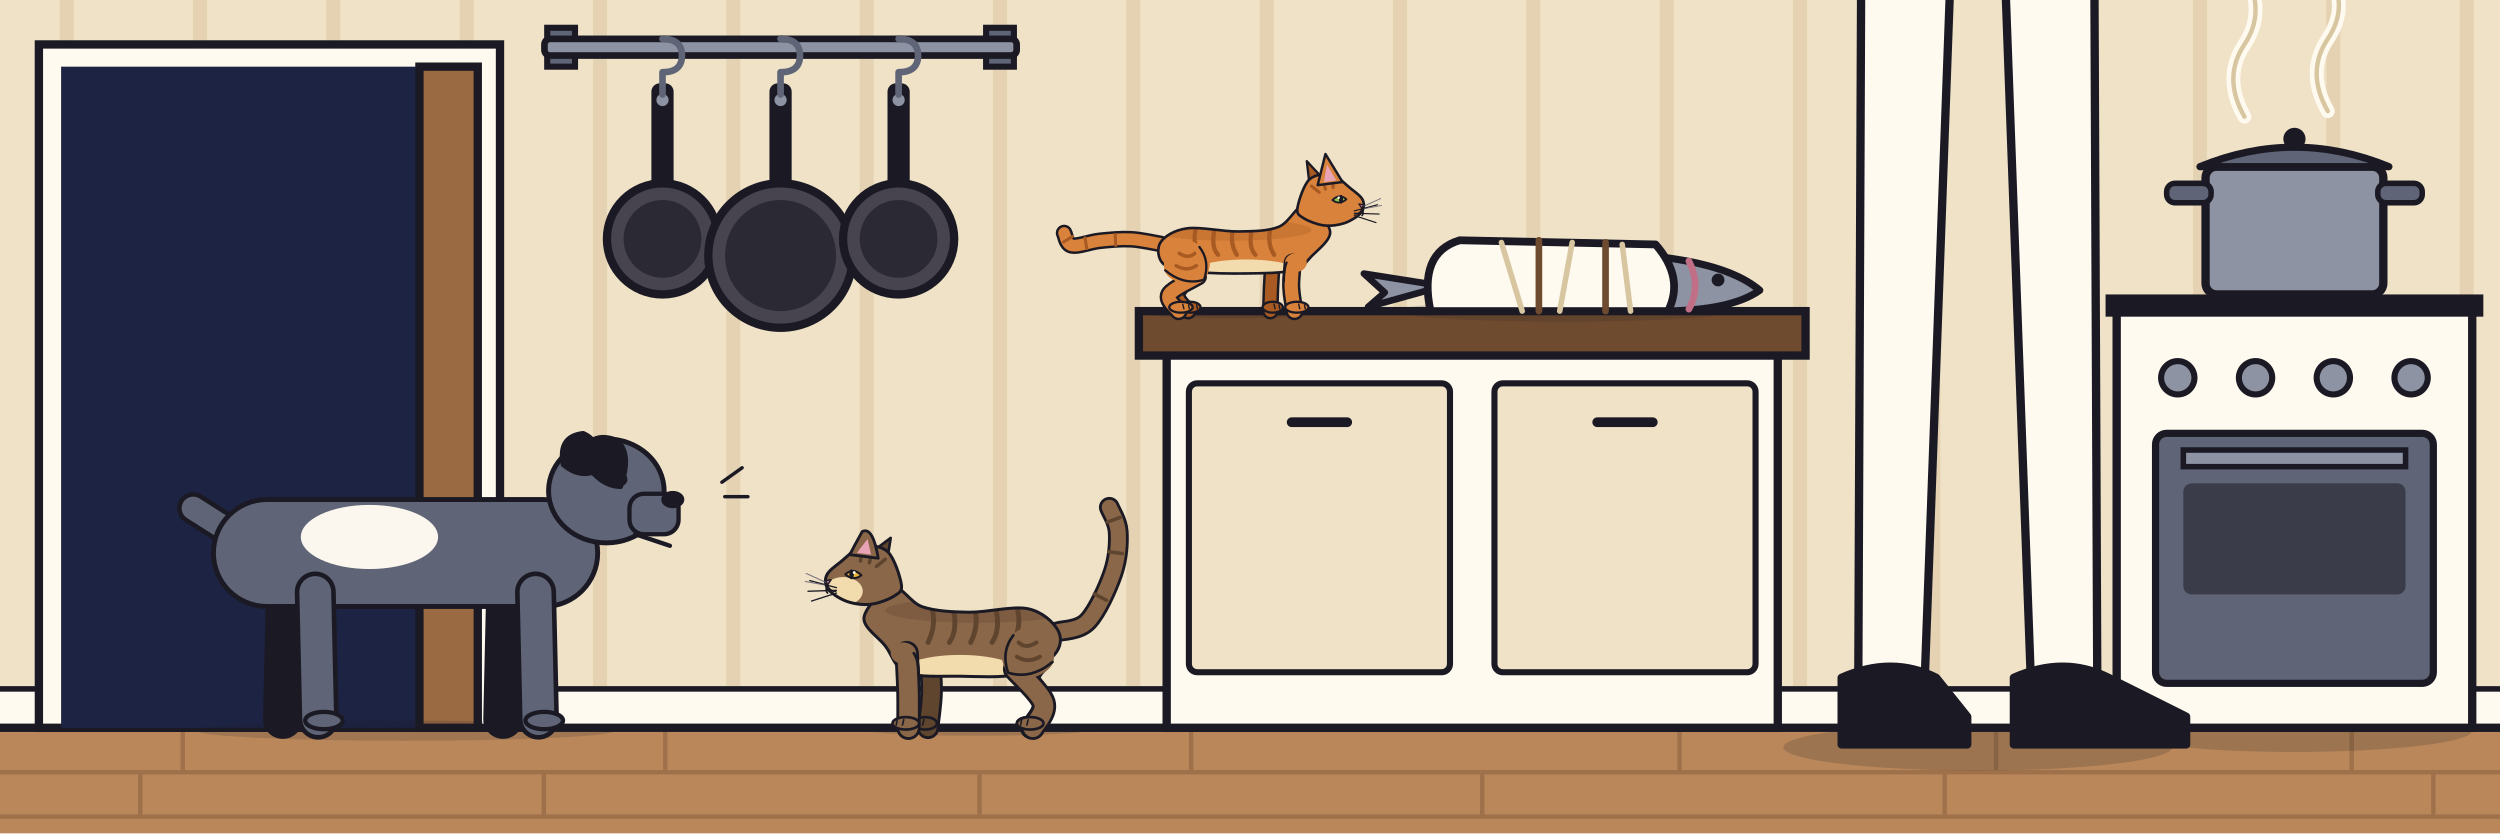
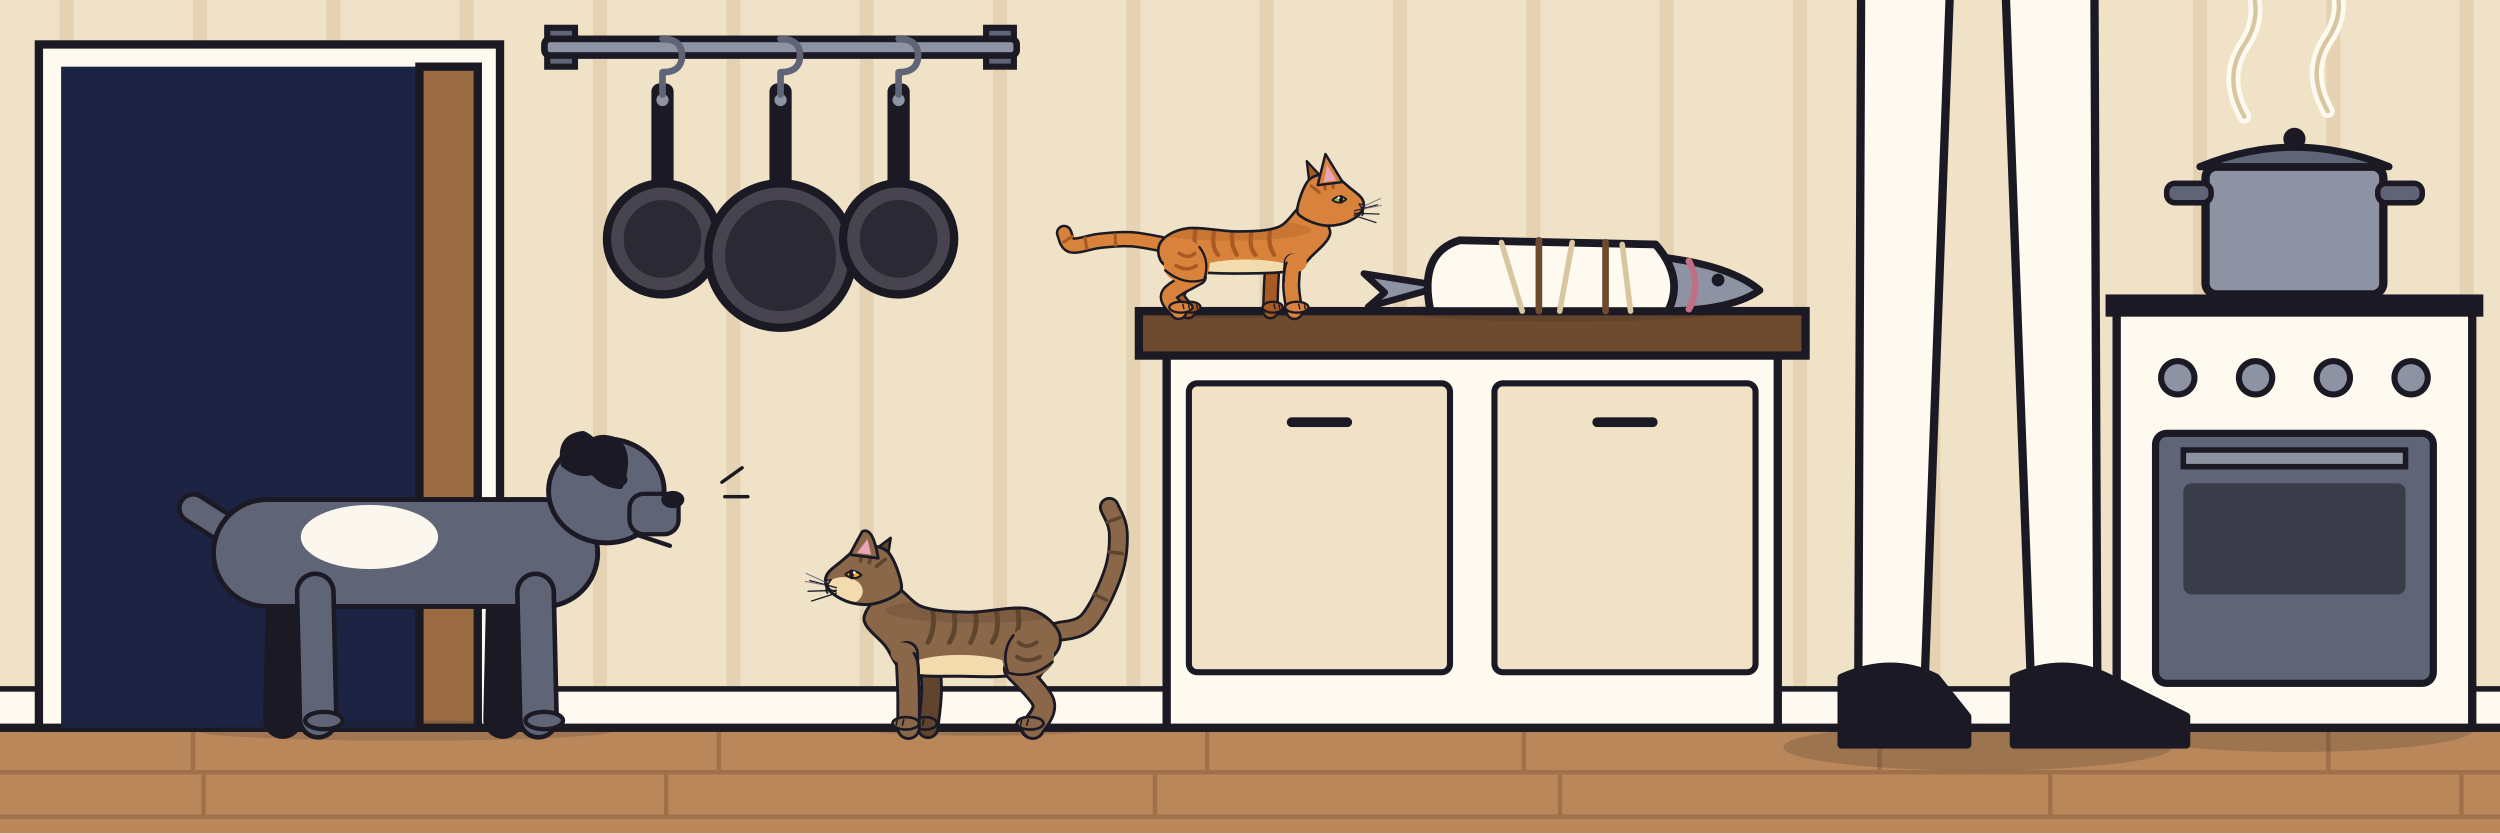
- <svg xmlns="http://www.w3.org/2000/svg" viewBox="0 0 900 300" role="img" aria-label="Chef Marchetti's kitchen: Brutus the mastiff barks from the utility doorway as Big Biscuit stands up to him, Mags creeps along the island to the paper-wrapped salmon, and the chef cooks at the stove">
-   <rect x="0" y="0" width="900" height="262" fill="#efe2c7" />
-   <path d="M24 0V248M72 0V248M120 0V248M168 0V248M216 0V248M264 0V248M312 0V248M360 0V248M408 0V248M456 0V248M504 0V248M552 0V248M600 0V248M648 0V248M696 0V248M744 0V248M792 0V248M840 0V248M888 0V248" stroke="#cdb58a" stroke-width="5" opacity="0.35" />
-   <rect x="0" y="248" width="900" height="14" fill="#fffaf0" />
-   <path d="M0 248H900" fill="none" stroke="#1b1a24" stroke-width="2" stroke-linecap="round" stroke-linejoin="round" />
-   <rect x="0" y="262" width="900" height="38" fill="#b9875a" />
-   <path d="M0 278H900M65.8 262V278M239.5 262V278M428.8 262V278M604.6 262V278M718.6 262V278M846.6 262V278M0 294H900M50.5 278V294M195.8 278V294M352.6 278V294M533.6 278V294M700.1 278V294M876 278V294" stroke="#8e6340" stroke-width="1.6" opacity="0.6" />
-   <path d="M0 262H900" fill="none" stroke="#1b1a24" stroke-width="3" stroke-linecap="round" stroke-linejoin="round" />
+ <svg xmlns="http://www.w3.org/2000/svg" viewBox="0 0 900 300" overflow="visible" role="img" aria-label="Chef Marchetti's kitchen: Brutus the mastiff barks from the utility doorway as Big Biscuit stands up to him, Mags creeps along the island to the paper-wrapped salmon, and the chef cooks at the stove">
+   <rect x="-170" y="0" width="1240" height="262" fill="#efe2c7" />
+   <path d="M-168 0V248M-120 0V248M-72 0V248M-24 0V248M24 0V248M72 0V248M120 0V248M168 0V248M216 0V248M264 0V248M312 0V248M360 0V248M408 0V248M456 0V248M504 0V248M552 0V248M600 0V248M648 0V248M696 0V248M744 0V248M792 0V248M840 0V248M888 0V248M936 0V248M984 0V248M1032 0V248" stroke="#cdb58a" stroke-width="5" opacity="0.35" />
+   <rect x="-170" y="248" width="1240" height="14" fill="#fffaf0" />
+   <path d="M-170 248H1070" fill="none" stroke="#1b1a24" stroke-width="2" stroke-linecap="round" stroke-linejoin="round" />
+   <rect x="-170" y="262" width="1240" height="38" fill="#b9875a" />
+   <path d="M-170 278H1070M-104.2 262V278M69.5 262V278M258.8 262V278M434.6 262V278M548.6 262V278M676.6 262V278M838.2 262V278M986.1 262V278M-170 294H1070M-107.7 278V294M73.3 278V294M239.8 278V294M415.8 278V294M561.6 278V294M738.1 278V294M886.1 278V294" stroke="#8e6340" stroke-width="1.6" opacity="0.6" />
+   <path d="M-170 262H1070" fill="none" stroke="#1b1a24" stroke-width="3" stroke-linecap="round" stroke-linejoin="round" />
  <rect x="14" y="16" width="166" height="246" fill="#fffaf0" stroke="#1b1a24" stroke-width="3" />
  <rect x="22" y="24" width="129" height="238" fill="#1d2342" />
  <rect x="151" y="24" width="21" height="238" fill="#9a6a43" stroke="#1b1a24" stroke-width="3" />
  <rect x="197" y="10" width="10" height="14" fill="#5f6577" stroke="#1b1a24" stroke-width="2.2" />
  <circle cx="202" cy="15" r="1.8" fill="#1b1a24" />
  <rect x="355" y="10" width="10" height="14" fill="#5f6577" stroke="#1b1a24" stroke-width="2.2" />
  <circle cx="360" cy="15" r="1.8" fill="#1b1a24" />
  <rect x="196" y="14" width="170" height="6" rx="2" fill="#8d93a3" stroke="#1b1a24" stroke-width="2.4" />
  <rect x="234.5" y="30" width="8" height="38" rx="3" fill="#1b1a24" />
  <circle cx="238.5" cy="36" r="2.2" fill="#8d93a3" />
  <path d="M238.5 14q7 0 7 6q0 6 -7 6v8" fill="none" stroke="#5f6577" stroke-width="2.4" stroke-linecap="round" stroke-linejoin="round" />
  <circle cx="238.5" cy="86" r="20" fill="#47444f" stroke="#1b1a24" stroke-width="3" />
  <circle cx="238.5" cy="86" r="14" fill="#2b2933" />
  <rect x="277" y="30" width="8" height="38" rx="3" fill="#1b1a24" />
  <circle cx="281" cy="36" r="2.2" fill="#8d93a3" />
  <path d="M281 14q7 0 7 6q0 6 -7 6v8" fill="none" stroke="#5f6577" stroke-width="2.4" stroke-linecap="round" stroke-linejoin="round" />
  <circle cx="281" cy="92" r="26" fill="#47444f" stroke="#1b1a24" stroke-width="3" />
  <circle cx="281" cy="92" r="20" fill="#2b2933" />
  <rect x="319.5" y="30" width="8" height="38" rx="3" fill="#1b1a24" />
  <circle cx="323.5" cy="36" r="2.2" fill="#8d93a3" />
  <path d="M323.5 14q7 0 7 6q0 6 -7 6v8" fill="none" stroke="#5f6577" stroke-width="2.4" stroke-linecap="round" stroke-linejoin="round" />
  <circle cx="323.5" cy="86" r="20" fill="#47444f" stroke="#1b1a24" stroke-width="3" />
  <circle cx="323.5" cy="86" r="14" fill="#2b2933" />
  <g transform="translate(146 262) scale(0.52 0.52)">
    <ellipse cx="0" cy="2" rx="145" ry="7" fill="#1b1a24" opacity="0.16" />
    <path d="M69.5 -94 L67.5 -6" fill="none" stroke="#1b1a24" stroke-width="27.4" stroke-linecap="round" stroke-linejoin="round" />
    <path d="M69.5 -94 L67.5 -6" fill="none" stroke="#1b1a24" stroke-width="21" stroke-linecap="round" stroke-linejoin="round" />
    <ellipse cx="71.5" cy="-5" rx="12" ry="6" fill="#1b1a24" stroke="#1b1a24" stroke-width="3" />
    <path d="M-83 -94 L-85 -6" fill="none" stroke="#1b1a24" stroke-width="27.4" stroke-linecap="round" stroke-linejoin="round" />
    <path d="M-83 -94 L-85 -6" fill="none" stroke="#1b1a24" stroke-width="21" stroke-linecap="round" stroke-linejoin="round" />
    <ellipse cx="-81" cy="-5" rx="12" ry="6" fill="#1b1a24" stroke="#1b1a24" stroke-width="3" />
    <path d="M-125 -138 l-22 -14" fill="none" stroke="#1b1a24" stroke-width="22.4" stroke-linecap="round" stroke-linejoin="round" />
    <path d="M-125 -138 l-22 -14" fill="none" stroke="#5f6577" stroke-width="16" stroke-linecap="round" stroke-linejoin="round" />
    <rect x="-133" y="-158" width="266" height="74" rx="37" fill="#5f6577" stroke="#1b1a24" stroke-width="3.4" />
    <ellipse cx="-25" cy="-132.1" rx="47.5" ry="22.2" fill="#fbf7ee" />
    <path d="M90 -94 L92 -6" fill="none" stroke="#1b1a24" stroke-width="28.4" stroke-linecap="round" stroke-linejoin="round" />
    <path d="M90 -94 L92 -6" fill="none" stroke="#5f6577" stroke-width="22" stroke-linecap="round" stroke-linejoin="round" />
    <ellipse cx="96" cy="-5" rx="13" ry="6" fill="#5f6577" stroke="#1b1a24" stroke-width="3" />
    <path d="M-62.5 -94 L-60.5 -6" fill="none" stroke="#1b1a24" stroke-width="28.4" stroke-linecap="round" stroke-linejoin="round" />
    <path d="M-62.5 -94 L-60.5 -6" fill="none" stroke="#5f6577" stroke-width="22" stroke-linecap="round" stroke-linejoin="round" />
    <ellipse cx="-56.5" cy="-5" rx="13" ry="6" fill="#5f6577" stroke="#1b1a24" stroke-width="3" />
    <ellipse cx="139" cy="-164" rx="40" ry="36" fill="#5f6577" stroke="#1b1a24" stroke-width="3.4" />
    <rect x="155" y="-162" width="34" height="28" rx="10" fill="#5f6577" stroke="#1b1a24" stroke-width="3" />
    <ellipse cx="185" cy="-158" rx="8" ry="6" fill="#1b1a24" />
    <path d="M159 -134 l24 8" fill="none" stroke="#1b1a24" stroke-width="3" stroke-linecap="round" stroke-linejoin="round" />
    <path d="M219 -170 l14 -10 M221 -160 l16 0" fill="none" stroke="#1b1a24" stroke-width="2.4" stroke-linecap="round" stroke-linejoin="round" />
    <circle cx="149" cy="-172" r="4.6" fill="#1b1a24" />
    <circle cx="147.8" cy="-175.2" r="1.4" fill="#fffaf0" />
    <path d="M109 -182 q-4 -20 14 -22 q14 6 10 26 q-12 6 -24 -4 Z" fill="#1b1a24" stroke="#1b1a24" stroke-width="3" stroke-linecap="round" stroke-linejoin="round" />
    <path d="M121 -188.8 q8 -18 26 -10 q10 10 2 32 q-16 0 -28 -22 Z" fill="#1b1a24" stroke="#1b1a24" stroke-width="3" stroke-linecap="round" stroke-linejoin="round" />
  </g>
  <g transform="translate(352 262) scale(-0.32 0.32)">
    <ellipse cx="0" cy="2" rx="128" ry="7" fill="#1b1a24" opacity="0.16" />
    <path d="M54 -84 C53.7 -76.7 51.7 -54 52 -40 C52.3 -26 55.3 -6.7 56 0" fill="none" stroke="#1b1a24" stroke-width="25.4" stroke-linecap="round" stroke-linejoin="round" />
    <path d="M54 -84 C53.7 -76.7 51.7 -54 52 -40 C52.3 -26 55.3 -6.7 56 0" fill="none" stroke="#5f442e" stroke-width="19" stroke-linecap="round" stroke-linejoin="round" />
    <ellipse cx="59" cy="-5" rx="13" ry="7" fill="#5f442e" stroke="#1b1a24" stroke-width="3" />
    <path d="M60.6 -9 l1.5 6 M67.1 -8 l1 5" fill="none" stroke="#1b1a24" stroke-width="1.8" stroke-linecap="round" stroke-linejoin="round" />
    <path d="M-72 -78 C-69.7 -74.3 -57.7 -64.7 -58 -56 C-58.3 -47.3 -73.7 -35.3 -74 -26 C-74.3 -16.7 -62.3 -4.3 -60 0" fill="none" stroke="#1b1a24" stroke-width="25.4" stroke-linecap="round" stroke-linejoin="round" />
    <path d="M-72 -78 C-69.7 -74.3 -57.7 -64.7 -58 -56 C-58.3 -47.3 -73.7 -35.3 -74 -26 C-74.3 -16.7 -62.3 -4.3 -60 0" fill="none" stroke="#5f442e" stroke-width="19" stroke-linecap="round" stroke-linejoin="round" />
    <ellipse cx="-57" cy="-5" rx="13" ry="7" fill="#5f442e" stroke="#1b1a24" stroke-width="3" />
    <path d="M-55.4 -9 l1.5 6 M-48.9 -8 l1 5" fill="none" stroke="#1b1a24" stroke-width="1.8" stroke-linecap="round" stroke-linejoin="round" />
    <path d="M-90 -108 C-95.7 -110 -113.7 -109 -124 -120 C-134.3 -131 -146.3 -157.3 -152 -174 C-157.7 -190.7 -158.7 -207.7 -158 -220 C-157.3 -232.3 -149.7 -243.3 -148 -248" fill="none" stroke="#1b1a24" stroke-width="23.4" stroke-linecap="round" stroke-linejoin="round" />
    <path d="M-90 -108 C-95.7 -110 -113.7 -109 -124 -120 C-134.3 -131 -146.3 -157.3 -152 -174 C-157.7 -190.7 -158.7 -207.7 -158 -220 C-157.3 -232.3 -149.7 -243.3 -148 -248" fill="none" stroke="#8a6748" stroke-width="17" stroke-linecap="round" stroke-linejoin="round" />
    <path d="M-144.8 -143.5 L-131.2 -150.5" fill="none" stroke="#5f442e" stroke-width="4" stroke-linecap="round" stroke-linejoin="round" />
    <path d="M-162.6 -196 L-147.4 -198" fill="none" stroke="#5f442e" stroke-width="4" stroke-linecap="round" stroke-linejoin="round" />
    <path d="M-160.2 -236.6 L-145.8 -231.4" fill="none" stroke="#5f442e" stroke-width="4" stroke-linecap="round" stroke-linejoin="round" />
    <clipPath id="mb352262-b">
      <path d="M-90 -110 C-85 -118.7 -72.7 -130.7 -56 -134 C-39.3 -137.3 -9.7 -129.7 10 -130 C29.7 -130.3 47.7 -131.3 62 -136 C76.3 -140.7 85 -160 96 -158 C107 -156 126.7 -135 128 -124 C129.3 -113 112 -102.3 104 -92 C96 -81.7 94 -67.7 80 -62 C66 -56.3 40.7 -58.3 20 -58 C-0.7 -57.7 -26.3 -56 -44 -60 C-61.7 -64 -78.3 -73.7 -86 -82 C-93.7 -90.3 -95 -101.3 -90 -110Z" />
    </clipPath>
    <path d="M-90 -110 C-85 -118.7 -72.7 -130.7 -56 -134 C-39.3 -137.3 -9.7 -129.7 10 -130 C29.7 -130.3 47.7 -131.3 62 -136 C76.3 -140.7 85 -160 96 -158 C107 -156 126.7 -135 128 -124 C129.3 -113 112 -102.3 104 -92 C96 -81.7 94 -67.7 80 -62 C66 -56.3 40.7 -58.3 20 -58 C-0.7 -57.7 -26.3 -56 -44 -60 C-61.7 -64 -78.3 -73.7 -86 -82 C-93.7 -90.3 -95 -101.3 -90 -110Z" fill="#8a6748" />
    <g clip-path="url(#mb352262-b)">
      <ellipse cx="20" cy="-54" rx="78" ry="28" fill="#f2dcae" />
      <ellipse cx="0" cy="-132" rx="104" ry="14" fill="#5f442e" opacity="0.3" />
      <path d="M52 -136 q-6 20 4 40" fill="none" stroke="#5f442e" stroke-width="5.5" stroke-linecap="round" stroke-linejoin="round" />
      <path d="M28 -136 q-6 26 4 40" fill="none" stroke="#5f442e" stroke-width="5.5" stroke-linecap="round" stroke-linejoin="round" />
      <path d="M4 -136 q-6 20 4 40" fill="none" stroke="#5f442e" stroke-width="5.5" stroke-linecap="round" stroke-linejoin="round" />
      <path d="M-20 -136 q-6 26 4 40" fill="none" stroke="#5f442e" stroke-width="5.5" stroke-linecap="round" stroke-linejoin="round" />
      <path d="M-44 -136 q-6 20 4 40" fill="none" stroke="#5f442e" stroke-width="5.5" stroke-linecap="round" stroke-linejoin="round" />
    </g>
    <path d="M-90 -110 C-85 -118.7 -72.7 -130.7 -56 -134 C-39.3 -137.3 -9.7 -129.7 10 -130 C29.7 -130.3 47.7 -131.3 62 -136 C76.3 -140.7 85 -160 96 -158 C107 -156 126.7 -135 128 -124 C129.3 -113 112 -102.3 104 -92 C96 -81.7 94 -67.7 80 -62 C66 -56.3 40.7 -58.3 20 -58 C-0.7 -57.7 -26.3 -56 -44 -60 C-61.7 -64 -78.3 -73.7 -86 -82 C-93.7 -90.3 -95 -101.3 -90 -110Z" fill="none" stroke="#1b1a24" stroke-width="3.4" stroke-linecap="round" stroke-linejoin="round" />
    <path d="M-80 -100 C-74.7 -106.7 -60.7 -113.7 -52 -112 C-43.3 -110.3 -31 -98.3 -28 -90 C-25 -81.7 -28.7 -67.7 -34 -62 C-39.3 -56.3 -51.7 -54.3 -60 -56 C-68.3 -57.7 -80.7 -64.7 -84 -72 C-87.3 -79.3 -85.3 -93.3 -80 -100Z" fill="#8a6748" />
    <path d="M-42 -66 C-47.3 -59.7 -70.7 -39 -74 -28 C-77.3 -17 -64 -4.7 -62 0" fill="none" stroke="#1b1a24" stroke-width="27.4" stroke-linecap="round" stroke-linejoin="round" />
    <path d="M-42 -66 C-47.3 -59.7 -70.7 -39 -74 -28 C-77.3 -17 -64 -4.7 -62 0" fill="none" stroke="#8a6748" stroke-width="21" stroke-linecap="round" stroke-linejoin="round" />
    <path d="M-80 -100 C-74.7 -106.7 -60.7 -113.7 -52 -112 C-43.3 -110.3 -31 -98.3 -28 -90 C-25 -81.7 -28.7 -67.7 -34 -62 C-39.3 -56.3 -51.7 -54.3 -60 -56 C-68.3 -57.7 -80.7 -64.7 -84 -72 C-87.3 -79.3 -85.3 -93.3 -80 -100Z" fill="#8a6748" />
    <path d="M-84 -74 Q-60 -54 -34 -62 Q-26 -86 -40 -104" fill="none" stroke="#1b1a24" stroke-width="3" stroke-linecap="round" stroke-linejoin="round" />
    <path d="M-66 -96 q12 8 20 0 M-70 -80 q14 8 26 0" fill="none" stroke="#5f442e" stroke-width="4.5" stroke-linecap="round" stroke-linejoin="round" />
    <ellipse cx="-59" cy="-5" rx="15" ry="7" fill="#8a6748" stroke="#1b1a24" stroke-width="3" />
    <path d="M-56.7 -9 l1.5 6 M-49.2 -8 l1 5" fill="none" stroke="#1b1a24" stroke-width="1.8" stroke-linecap="round" stroke-linejoin="round" />
    <path d="M80 -84 C79.7 -76.7 78.3 -54 78 -40 C77.7 -26 78 -6.7 78 0" fill="none" stroke="#1b1a24" stroke-width="27.4" stroke-linecap="round" stroke-linejoin="round" />
    <path d="M80 -84 C79.7 -76.7 78.3 -54 78 -40 C77.7 -26 78 -6.7 78 0" fill="none" stroke="#8a6748" stroke-width="21" stroke-linecap="round" stroke-linejoin="round" />
    <ellipse cx="84" cy="-84" rx="14" ry="12" fill="#8a6748" />
    <path d="M66.5 -60 Q66.5 -76 72 -84" fill="none" stroke="#1b1a24" stroke-width="3" stroke-linecap="round" stroke-linejoin="round" />
    <ellipse cx="81" cy="-5" rx="15" ry="7" fill="#8a6748" stroke="#1b1a24" stroke-width="3" />
    <path d="M83.3 -9 l1.5 6 M90.8 -8 l1 5" fill="none" stroke="#1b1a24" stroke-width="1.8" stroke-linecap="round" stroke-linejoin="round" />
    <path d="M102 -187.6 L98 -213.6 L122 -195.6 Z" fill="#5f442e" stroke="#1b1a24" stroke-width="3" stroke-linecap="round" stroke-linejoin="round" />
    <clipPath id="mb352262-h">
      <path d="M86 -161.6 C87.3 -169.8 93.9 -190.9 101.2 -197.9 C108.5 -204.9 121.1 -205.5 130 -203.6 C138.9 -201.7 147.7 -191.8 154.4 -186.5 C161.1 -181.2 167.7 -176.7 170 -171.6 C172.3 -166.4 171.9 -160.5 168 -155.6 C164.1 -150.7 154.8 -144.8 146.8 -142 C138.8 -139.3 128.9 -137.9 120 -139 C111.1 -140.1 99.3 -144.7 93.6 -148.5 C87.9 -152.3 84.7 -153.4 86 -161.6Z" />
    </clipPath>
    <path d="M86 -161.6 C87.3 -169.8 93.9 -190.9 101.2 -197.9 C108.5 -204.9 121.1 -205.5 130 -203.6 C138.9 -201.7 147.7 -191.8 154.4 -186.5 C161.1 -181.2 167.7 -176.7 170 -171.6 C172.3 -166.4 171.9 -160.5 168 -155.6 C164.1 -150.7 154.8 -144.8 146.8 -142 C138.8 -139.3 128.9 -137.9 120 -139 C111.1 -140.1 99.3 -144.7 93.6 -148.5 C87.9 -152.3 84.7 -153.4 86 -161.6Z" fill="#8a6748" />
    <g clip-path="url(#mb352262-h)">
      <ellipse cx="151.4" cy="-153.6" rx="22" ry="16" fill="#f2dcae" />
      <path d="M118 -199.6 l4 14 M130 -201.6 l2 14 M104 -189.6 l10 8" fill="none" stroke="#5f442e" stroke-width="4" stroke-linecap="round" stroke-linejoin="round" />
    </g>
    <path d="M86 -161.6 C87.3 -169.8 93.9 -190.9 101.2 -197.9 C108.5 -204.9 121.1 -205.5 130 -203.6 C138.9 -201.7 147.7 -191.8 154.4 -186.5 C161.1 -181.2 167.7 -176.7 170 -171.6 C172.3 -166.4 171.9 -160.5 168 -155.6 C164.1 -150.7 154.8 -144.8 146.8 -142 C138.8 -139.3 128.9 -137.9 120 -139 C111.1 -140.1 99.3 -144.7 93.6 -148.5 C87.9 -152.3 84.7 -153.4 86 -161.6Z" fill="none" />
    <path d="M86 -161.6 C87.3 -169.8 93.9 -190.9 101.2 -197.9 C108.5 -204.9 121.1 -205.5 130 -203.6 C138.9 -201.7 147.7 -191.8 154.4 -186.5 C161.1 -181.2 167.7 -176.7 170 -171.6 C172.3 -166.4 171.9 -160.5 168 -155.6 C164.1 -150.7 154.8 -144.8 146.8 -142 C138.8 -139.3 128.9 -137.9 120 -139 C111.1 -140.1 99.3 -144.7 93.6 -148.5 C87.9 -152.3 84.7 -153.4 86 -161.6Z" fill="none" stroke="#1b1a24" stroke-width="3.4" stroke-linecap="round" stroke-linejoin="round" />
    <path d="M112 -190.76 Q118 -226.76 130 -220.76 Q140 -202.76 144 -194.76 Z" fill="#8a6748" stroke="#1b1a24" stroke-width="3.2" stroke-linecap="round" stroke-linejoin="round" />
    <path d="M120 -194.76 L124 -212.36 L136 -196.76 Z" fill="#e8a3b4" />
    <path d="M130.96 -171.6 Q139.96 -180.6 148.96 -172.6 Q139.96 -164.6 130.96 -171.6 Z" fill="#e8b23a" stroke="#1b1a24" stroke-width="2.4" stroke-linecap="round" stroke-linejoin="round" />
    <ellipse cx="142" cy="-172.6" rx="2.6" ry="5.6" fill="#1b1a24" />
    <circle cx="139" cy="-174.6" r="1.6" fill="#fffaf0" />
    <path d="M165 -166.6 L171 -165.6 L169 -160.6 Z" fill="#c06f86" stroke="#1b1a24" stroke-width="1.6" stroke-linecap="round" stroke-linejoin="round" />
    <path d="M169 -160.6 q-2 7 -9 7 M169 -160.6 q3 6 0 9" fill="none" stroke="#1b1a24" stroke-width="2" stroke-linecap="round" stroke-linejoin="round" />
    <path d="M159 -157.6 l30 -8 M159 -154.6 l32 1 M159 -151.6 l28 9" fill="none" stroke="#1b1a24" stroke-width="1.5" stroke-linecap="round" stroke-linejoin="round" />
    <path d="M171 -163.6 l22 -10 M172 -160.6 l22 -4" fill="none" stroke="#5b566a" stroke-width="1.2" stroke-linecap="round" stroke-linejoin="round" opacity="0.8" />
  </g>
  <rect x="420" y="126" width="220" height="136" fill="#fffaf0" stroke="#1b1a24" stroke-width="3" />
  <rect x="428" y="138" width="94" height="104" rx="3" fill="#efe2c7" stroke="#1b1a24" stroke-width="2.2" />
  <path d="M465 152h20" fill="none" stroke="#1b1a24" stroke-width="3.5" stroke-linecap="round" stroke-linejoin="round" />
  <rect x="538" y="138" width="94" height="104" rx="3" fill="#efe2c7" stroke="#1b1a24" stroke-width="2.2" />
  <path d="M575 152h20" fill="none" stroke="#1b1a24" stroke-width="3.5" stroke-linecap="round" stroke-linejoin="round" />
  <rect x="410" y="112" width="240" height="16" fill="#6e4a2e" stroke="#1b1a24" stroke-width="3" />
  <ellipse cx="563" cy="112" rx="60" ry="3.8" fill="#1b1a24" opacity="0.15" />
  <path d="M519.5 103L492.5 110.5L498.5 105.3L491 98.5Z" fill="#8d93a3" stroke="#1b1a24" stroke-width="2.4" stroke-linecap="round" stroke-linejoin="round" />
  <path d="M597.5 92.5Q623 95.5 633.5 104.5Q623 112 597.5 112Z" fill="#8d93a3" stroke="#1b1a24" stroke-width="2.6" stroke-linecap="round" stroke-linejoin="round" />
  <path d="M608 94q4.5 9 0 17.3" fill="none" stroke="#c06f86" stroke-width="2.4" stroke-linecap="round" stroke-linejoin="round" />
  <circle cx="618.5" cy="100.8" r="2.3" fill="#1b1a24" />
  <path d="M515 112Q510.5 91 525.5 86.5L596 88Q606.5 100 600.5 112Z" fill="#fffaf0" stroke="#1b1a24" stroke-width="2.8" stroke-linecap="round" stroke-linejoin="round" />
  <path d="M540.5 87.3L548 112 M566 87.3L561.5 112 M584 88L587 112" fill="none" stroke="#d8c6a1" stroke-width="2" stroke-linecap="round" stroke-linejoin="round" />
  <path d="M554 86.5V112 M578 87.3V112" fill="none" stroke="#6e4a2e" stroke-width="2.4" stroke-linecap="round" stroke-linejoin="round" />
  <g transform="translate(443 112) scale(0.28 0.28)">
    <ellipse cx="0" cy="2" rx="118" ry="7" fill="#1b1a24" opacity="0.16" />
    <path d="M54 -63.8 C53.7 -58.3 52.5 -41 52 -30.4 C51.5 -19.8 51.3 -5.1 51.2 0" fill="none" stroke="#1b1a24" stroke-width="21.4" stroke-linecap="round" stroke-linejoin="round" />
    <path d="M54 -63.8 C53.7 -58.3 52.5 -41 52 -30.4 C51.5 -19.8 51.3 -5.1 51.2 0" fill="none" stroke="#a85a22" stroke-width="15" stroke-linecap="round" stroke-linejoin="round" />
    <ellipse cx="54.2" cy="-5" rx="13" ry="7" fill="#a85a22" stroke="#1b1a24" stroke-width="3" />
    <path d="M55.8 -9 l1.5 6 M62.3 -8 l1 5" fill="none" stroke="#1b1a24" stroke-width="1.8" stroke-linecap="round" stroke-linejoin="round" />
    <path d="M-72 -59.3 C-69.7 -56.5 -58.6 -49.1 -58 -42.6 C-57.4 -36 -69.2 -26.9 -68.6 -19.8 C-68 -12.7 -56.9 -3.3 -54.6 0" fill="none" stroke="#1b1a24" stroke-width="21.4" stroke-linecap="round" stroke-linejoin="round" />
    <path d="M-72 -59.3 C-69.7 -56.5 -58.6 -49.1 -58 -42.6 C-57.4 -36 -69.2 -26.9 -68.6 -19.8 C-68 -12.7 -56.9 -3.3 -54.6 0" fill="none" stroke="#a85a22" stroke-width="15" stroke-linecap="round" stroke-linejoin="round" />
    <ellipse cx="-51.6" cy="-5" rx="13" ry="7" fill="#a85a22" stroke="#1b1a24" stroke-width="3" />
    <path d="M-50.1 -9 l1.5 6 M-43.6 -8 l1 5" fill="none" stroke="#1b1a24" stroke-width="1.8" stroke-linecap="round" stroke-linejoin="round" />
    <g transform="translate(0 21.6)">
      <path d="M-90 -108 C-96.3 -109 -115 -113.3 -128 -114 C-141 -114.7 -155.3 -113.3 -168 -112 C-180.7 -110.7 -196.3 -104.3 -204 -106 C-211.7 -107.7 -212.3 -119.3 -214 -122" fill="none" stroke="#1b1a24" stroke-width="21.4" stroke-linecap="round" stroke-linejoin="round" />
      <path d="M-90 -108 C-96.3 -109 -115 -113.3 -128 -114 C-141 -114.7 -155.3 -113.3 -168 -112 C-180.7 -110.7 -196.3 -104.3 -204 -106 C-211.7 -107.7 -212.3 -119.3 -214 -122" fill="none" stroke="#d9823b" stroke-width="15" stroke-linecap="round" stroke-linejoin="round" />
      <path d="M-147.7 -106.3 L-148.3 -119.7" fill="none" stroke="#a85a22" stroke-width="4" stroke-linecap="round" stroke-linejoin="round" />
      <path d="M-184.9 -102.3 L-187.1 -115.7" fill="none" stroke="#a85a22" stroke-width="4" stroke-linecap="round" stroke-linejoin="round" />
      <path d="M-214.7 -110.4 L-203.3 -117.6" fill="none" stroke="#a85a22" stroke-width="4" stroke-linecap="round" stroke-linejoin="round" />
    </g>
    <g transform="translate(0 21.6)">
      <clipPath id="mm443112-b">
        <path d="M-90 -110 C-85 -117.7 -72.7 -125.7 -56 -128 C-39.3 -130.3 -9.7 -123.7 10 -124 C29.7 -124.3 47.7 -124.3 62 -130 C76.3 -135.7 85 -159 96 -158 C107 -157 126.7 -135 128 -124 C129.3 -113 112 -100.3 104 -92 C96 -83.7 94 -77.7 80 -74 C66 -70.3 40.7 -70.3 20 -70 C-0.7 -69.7 -26.3 -70 -44 -72 C-61.7 -74 -78.3 -75.7 -86 -82 C-93.7 -88.3 -95 -102.3 -90 -110Z" />
      </clipPath>
      <path d="M-90 -110 C-85 -117.7 -72.7 -125.7 -56 -128 C-39.3 -130.3 -9.7 -123.7 10 -124 C29.7 -124.3 47.7 -124.3 62 -130 C76.3 -135.7 85 -159 96 -158 C107 -157 126.7 -135 128 -124 C129.3 -113 112 -100.3 104 -92 C96 -83.7 94 -77.7 80 -74 C66 -70.3 40.7 -70.3 20 -70 C-0.7 -69.7 -26.3 -70 -44 -72 C-61.7 -74 -78.3 -75.7 -86 -82 C-93.7 -88.3 -95 -102.3 -90 -110Z" fill="#d9823b" />
      <g clip-path="url(#mm443112-b)">
        <ellipse cx="20" cy="-66" rx="78" ry="22" fill="#f2dcae" />
        <ellipse cx="0" cy="-126" rx="104" ry="14" fill="#a85a22" opacity="0.3" />
        <path d="M52 -130 q-6 20 4 36" fill="none" stroke="#a85a22" stroke-width="5.5" stroke-linecap="round" stroke-linejoin="round" />
        <path d="M28 -130 q-6 26 4 36" fill="none" stroke="#a85a22" stroke-width="5.5" stroke-linecap="round" stroke-linejoin="round" />
        <path d="M4 -130 q-6 20 4 36" fill="none" stroke="#a85a22" stroke-width="5.5" stroke-linecap="round" stroke-linejoin="round" />
        <path d="M-20 -130 q-6 26 4 36" fill="none" stroke="#a85a22" stroke-width="5.5" stroke-linecap="round" stroke-linejoin="round" />
        <path d="M-44 -130 q-6 20 4 36" fill="none" stroke="#a85a22" stroke-width="5.5" stroke-linecap="round" stroke-linejoin="round" />
      </g>
      <path d="M-90 -110 C-85 -117.7 -72.7 -125.7 -56 -128 C-39.3 -130.3 -9.7 -123.7 10 -124 C29.7 -124.3 47.7 -124.3 62 -130 C76.3 -135.7 85 -159 96 -158 C107 -157 126.7 -135 128 -124 C129.3 -113 112 -100.3 104 -92 C96 -83.7 94 -77.7 80 -74 C66 -70.3 40.7 -70.3 20 -70 C-0.7 -69.7 -26.3 -70 -44 -72 C-61.7 -74 -78.3 -75.7 -86 -82 C-93.7 -88.3 -95 -102.3 -90 -110Z" fill="none" stroke="#1b1a24" stroke-width="3.4" stroke-linecap="round" stroke-linejoin="round" />
    </g>
    <g transform="translate(0 21.6)">
      <path d="M-80 -100 C-74.7 -106.7 -60.7 -113.7 -52 -112 C-43.3 -110.3 -31 -98.3 -28 -90 C-25 -81.7 -28.7 -67.7 -34 -62 C-39.3 -56.3 -51.7 -54.3 -60 -56 C-68.3 -57.7 -80.7 -64.7 -84 -72 C-87.3 -79.3 -85.3 -93.3 -80 -100Z" fill="#d9823b" />
    </g>
    <path d="M-42 -44.4 C-48.1 -40.5 -74.7 -28.7 -78.8 -21.3 C-82.9 -13.9 -68.8 -3.5 -66.8 0" fill="none" stroke="#1b1a24" stroke-width="23.4" stroke-linecap="round" stroke-linejoin="round" />
    <path d="M-42 -44.4 C-48.1 -40.5 -74.7 -28.7 -78.8 -21.3 C-82.9 -13.9 -68.8 -3.5 -66.8 0" fill="none" stroke="#d9823b" stroke-width="17" stroke-linecap="round" stroke-linejoin="round" />
    <g transform="translate(0 21.6)">
      <path d="M-80 -100 C-74.7 -106.7 -60.7 -113.7 -52 -112 C-43.3 -110.3 -31 -98.3 -28 -90 C-25 -81.7 -28.7 -67.7 -34 -62 C-39.3 -56.3 -51.7 -54.3 -60 -56 C-68.3 -57.7 -80.7 -64.7 -84 -72 C-87.3 -79.3 -85.3 -93.3 -80 -100Z" fill="#d9823b" />
      <path d="M-84 -74 Q-60 -54 -34 -62 Q-26 -86 -40 -104" fill="none" stroke="#1b1a24" stroke-width="3" stroke-linecap="round" stroke-linejoin="round" />
      <path d="M-66 -96 q12 8 20 0 M-70 -80 q14 8 26 0" fill="none" stroke="#a85a22" stroke-width="4.5" stroke-linecap="round" stroke-linejoin="round" />
    </g>
    <ellipse cx="-63.8" cy="-5" rx="15" ry="7" fill="#d9823b" stroke="#1b1a24" stroke-width="3" />
    <path d="M-61.5 -9 l1.5 6 M-54 -8 l1 5" fill="none" stroke="#1b1a24" stroke-width="1.8" stroke-linecap="round" stroke-linejoin="round" />
    <path d="M80 -62.4 C79.7 -57.1 77.6 -40.8 78 -30.4 C78.4 -20 81.5 -5.1 82.2 0" fill="none" stroke="#1b1a24" stroke-width="23.4" stroke-linecap="round" stroke-linejoin="round" />
    <path d="M80 -62.4 C79.7 -57.1 77.6 -40.8 78 -30.4 C78.4 -20 81.5 -5.1 82.2 0" fill="none" stroke="#d9823b" stroke-width="17" stroke-linecap="round" stroke-linejoin="round" />
    <g transform="translate(0 21.6)">
      <ellipse cx="84" cy="-84" rx="14" ry="12" fill="#d9823b" />
      <path d="M68.5 -60 Q68.5 -76 72 -84" fill="none" stroke="#1b1a24" stroke-width="3" stroke-linecap="round" stroke-linejoin="round" />
    </g>
    <ellipse cx="85.2" cy="-5" rx="15" ry="7" fill="#d9823b" stroke="#1b1a24" stroke-width="3" />
    <path d="M87.5 -9 l1.5 6 M95 -8 l1 5" fill="none" stroke="#1b1a24" stroke-width="1.8" stroke-linecap="round" stroke-linejoin="round" />
    <g transform="translate(0 21.6)">
      <path d="M102 -180.4 L98 -214.4 L122 -188.4 Z" fill="#a85a22" stroke="#1b1a24" stroke-width="3" stroke-linecap="round" stroke-linejoin="round" />
      <clipPath id="mm443112-h">
        <path d="M86 -154.4 C87.3 -162.6 93.9 -183.7 101.2 -190.7 C108.5 -197.7 121.1 -198.3 130 -196.4 C138.9 -194.5 147.7 -184.6 154.4 -179.3 C161.1 -174 167.7 -169.5 170 -164.4 C172.3 -159.2 171.9 -153.3 168 -148.4 C164.1 -143.5 154.8 -137.6 146.8 -134.8 C138.8 -132.1 128.9 -130.7 120 -131.8 C111.1 -132.9 99.3 -137.5 93.6 -141.3 C87.9 -145.1 84.7 -146.2 86 -154.4Z" />
      </clipPath>
      <path d="M86 -154.4 C87.3 -162.6 93.9 -183.7 101.2 -190.7 C108.5 -197.7 121.1 -198.3 130 -196.4 C138.9 -194.5 147.7 -184.6 154.4 -179.3 C161.1 -174 167.7 -169.5 170 -164.4 C172.3 -159.2 171.9 -153.3 168 -148.4 C164.1 -143.5 154.8 -137.6 146.8 -134.8 C138.8 -132.1 128.9 -130.7 120 -131.8 C111.1 -132.9 99.3 -137.5 93.6 -141.3 C87.9 -145.1 84.7 -146.2 86 -154.4Z" fill="#d9823b" />
      <g clip-path="url(#mm443112-h)">
        <path d="M118 -192.4 l4 14 M130 -194.4 l2 14 M104 -182.4 l10 8" fill="none" stroke="#a85a22" stroke-width="4" stroke-linecap="round" stroke-linejoin="round" />
      </g>
      <path d="M86 -154.4 C87.3 -162.6 93.9 -183.7 101.2 -190.7 C108.5 -197.7 121.1 -198.3 130 -196.4 C138.9 -194.5 147.7 -184.6 154.4 -179.3 C161.1 -174 167.7 -169.5 170 -164.4 C172.3 -159.2 171.9 -153.3 168 -148.4 C164.1 -143.5 154.8 -137.6 146.8 -134.8 C138.8 -132.1 128.9 -130.7 120 -131.8 C111.1 -132.9 99.3 -137.5 93.6 -141.3 C87.9 -145.1 84.7 -146.2 86 -154.4Z" fill="none" />
      <path d="M86 -154.4 C87.3 -162.6 93.9 -183.7 101.2 -190.7 C108.5 -197.7 121.1 -198.3 130 -196.4 C138.9 -194.5 147.7 -184.6 154.4 -179.3 C161.1 -174 167.7 -169.5 170 -164.4 C172.3 -159.2 171.9 -153.3 168 -148.4 C164.1 -143.5 154.8 -137.6 146.8 -134.8 C138.8 -132.1 128.9 -130.7 120 -131.8 C111.1 -132.9 99.3 -137.5 93.6 -141.3 C87.9 -145.1 84.7 -146.2 86 -154.4Z" fill="none" stroke="#1b1a24" stroke-width="3.4" stroke-linecap="round" stroke-linejoin="round" />
      <path d="M112 -183.56 L122 -223.56 L144 -187.56 Z" fill="#d9823b" stroke="#1b1a24" stroke-width="3.2" stroke-linecap="round" stroke-linejoin="round" />
      <path d="M120 -187.56 L124 -209.96 L136 -189.56 Z" fill="#e8a3b4" />
      <path d="M130.96 -164.4 Q139.96 -173.4 148.96 -165.4 Q139.96 -157.4 130.96 -164.4 Z" fill="#8fbf4f" stroke="#1b1a24" stroke-width="2.4" stroke-linecap="round" stroke-linejoin="round" />
      <ellipse cx="142" cy="-165.4" rx="2.6" ry="5.6" fill="#1b1a24" />
      <circle cx="139" cy="-167.4" r="1.6" fill="#fffaf0" />
      <path d="M165 -159.4 L171 -158.4 L169 -153.4 Z" fill="#c06f86" stroke="#1b1a24" stroke-width="1.6" stroke-linecap="round" stroke-linejoin="round" />
      <path d="M169 -153.4 q-2 7 -9 7 M169 -153.4 q3 6 0 9" fill="none" stroke="#1b1a24" stroke-width="2" stroke-linecap="round" stroke-linejoin="round" />
      <path d="M159 -150.4 l30 -8 M159 -147.4 l32 1 M159 -144.4 l28 9" fill="none" stroke="#1b1a24" stroke-width="1.5" stroke-linecap="round" stroke-linejoin="round" />
      <path d="M171 -156.4 l22 -10 M172 -153.4 l22 -4" fill="none" stroke="#5b566a" stroke-width="1.2" stroke-linecap="round" stroke-linejoin="round" opacity="0.8" />
    </g>
  </g>
  <ellipse cx="826" cy="263" rx="64" ry="7.7" fill="#1b1a24" opacity="0.18" />
  <rect x="762" y="112" width="128" height="150" fill="#fffaf0" stroke="#1b1a24" stroke-width="3" />
  <rect x="776" y="156" width="100" height="90" rx="4" fill="#5f6577" stroke="#1b1a24" stroke-width="2.6" />
  <rect x="786" y="174" width="80" height="40" rx="3" fill="#1b1a24" opacity="0.55" />
  <rect x="786" y="162" width="80" height="6" fill="#8d93a3" stroke="#1b1a24" stroke-width="2" />
  <circle cx="784" cy="136" r="6" fill="#8d93a3" stroke="#1b1a24" stroke-width="2.2" />
  <circle cx="812" cy="136" r="6" fill="#8d93a3" stroke="#1b1a24" stroke-width="2.2" />
  <circle cx="840" cy="136" r="6" fill="#8d93a3" stroke="#1b1a24" stroke-width="2.2" />
  <circle cx="868" cy="136" r="6" fill="#8d93a3" stroke="#1b1a24" stroke-width="2.2" />
  <rect x="758" y="106" width="136" height="8" fill="#1b1a24" />
  <rect x="794" y="60" width="64" height="46" rx="4" fill="#8d93a3" stroke="#1b1a24" stroke-width="3" />
  <rect x="780" y="66" width="16" height="7" rx="3" fill="#5f6577" stroke="#1b1a24" stroke-width="2" />
  <rect x="856" y="66" width="16" height="7" rx="3" fill="#5f6577" stroke="#1b1a24" stroke-width="2" />
  <path d="M792 60Q826 46 860 60Z" fill="#5f6577" stroke="#1b1a24" stroke-width="2.6" stroke-linecap="round" stroke-linejoin="round" />
  <circle cx="826" cy="50" r="4" fill="#1b1a24" />
  <path d="M808 42q-8 -14 0 -26q8 -12 0 -26 M838 40q-8 -14 0 -26q8 -12 0 -24" fill="none" stroke="#fffaf0" stroke-width="5" stroke-linecap="round" stroke-linejoin="round" />
  <path d="M808 42q-8 -14 0 -26q8 -12 0 -26 M838 40q-8 -14 0 -26q8 -12 0 -24" fill="none" stroke="#d8c6a1" stroke-width="1.6" stroke-linecap="round" stroke-linejoin="round" />
  <ellipse cx="712" cy="269" rx="70" ry="8.4" fill="#1b1a24" opacity="0.18" />
  <path d="M670 -4L669 242H693L702 -4Z" fill="#fffaf0" stroke="#1b1a24" stroke-width="3" stroke-linecap="round" stroke-linejoin="round" />
  <path d="M663 268V244Q681 236 697 244L708.2 258V268Z" fill="#1b1a24" stroke="#1b1a24" stroke-width="3" stroke-linecap="round" stroke-linejoin="round" />
  <path d="M722 -4L731 242H755L754 -4Z" fill="#fffaf0" stroke="#1b1a24" stroke-width="3" stroke-linecap="round" stroke-linejoin="round" />
  <path d="M725 268V244Q743 236 759 244L787 258V268Z" fill="#1b1a24" stroke="#1b1a24" stroke-width="3" stroke-linecap="round" stroke-linejoin="round" />
</svg>
